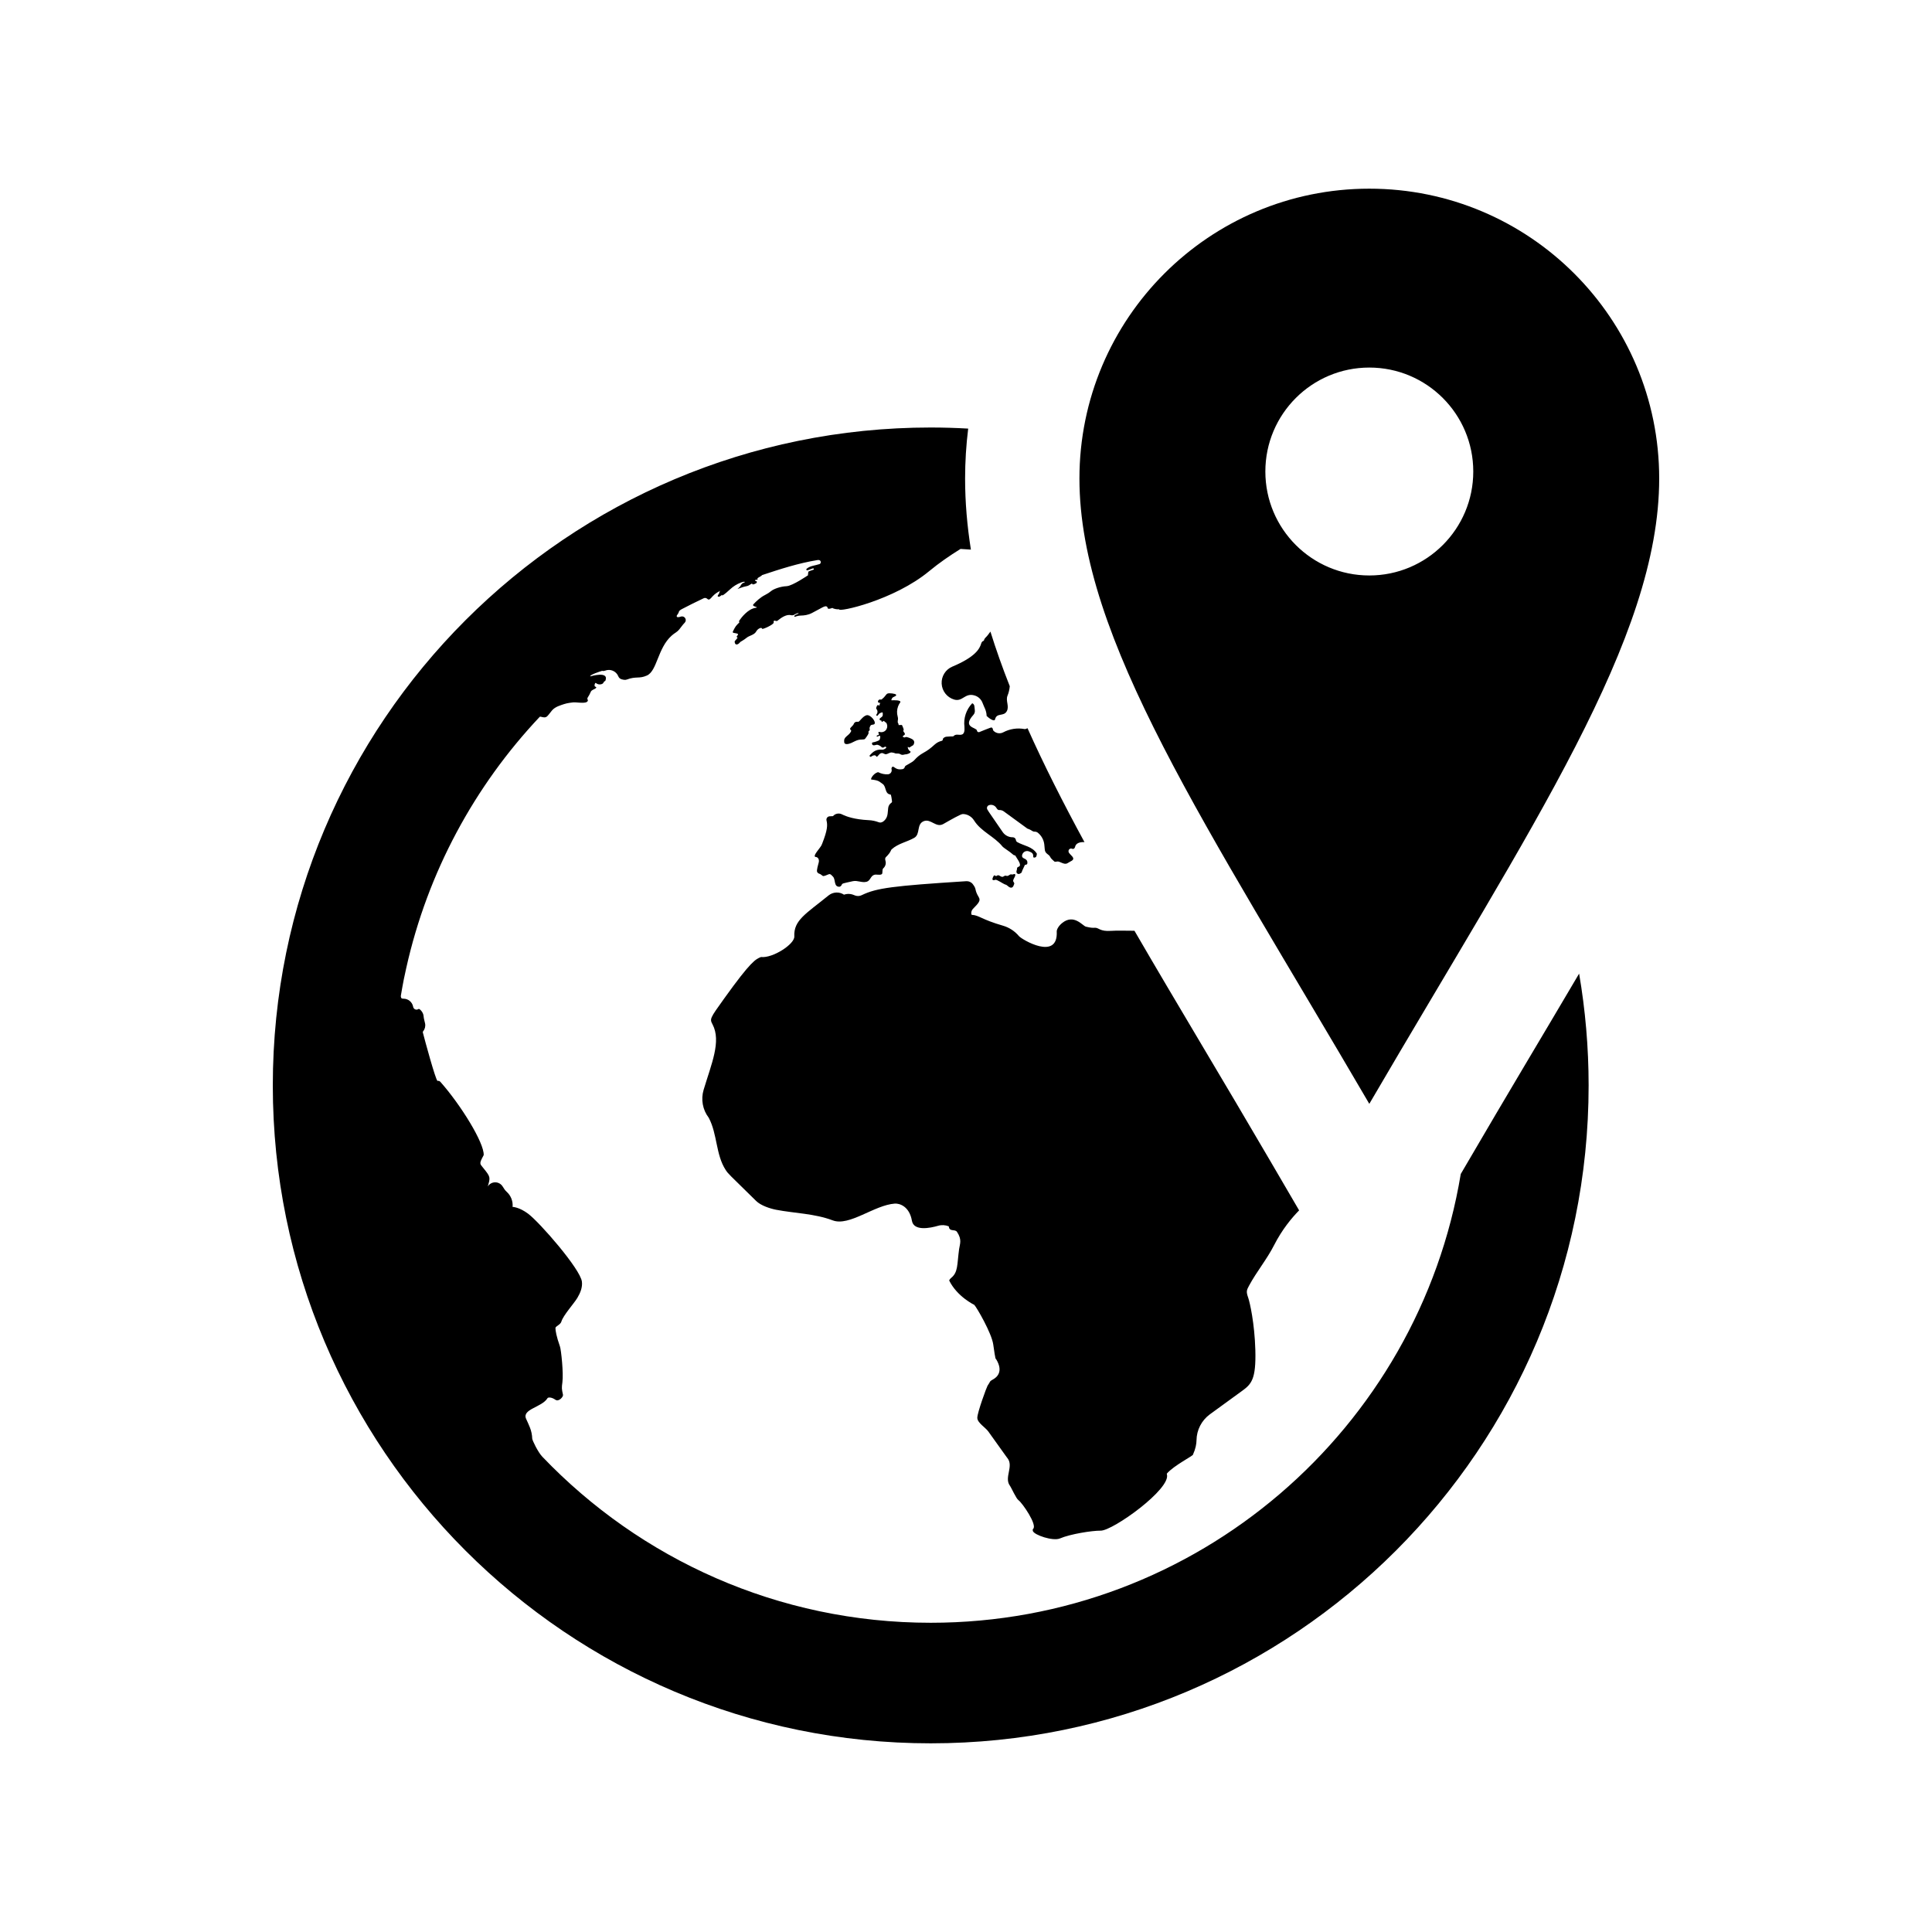
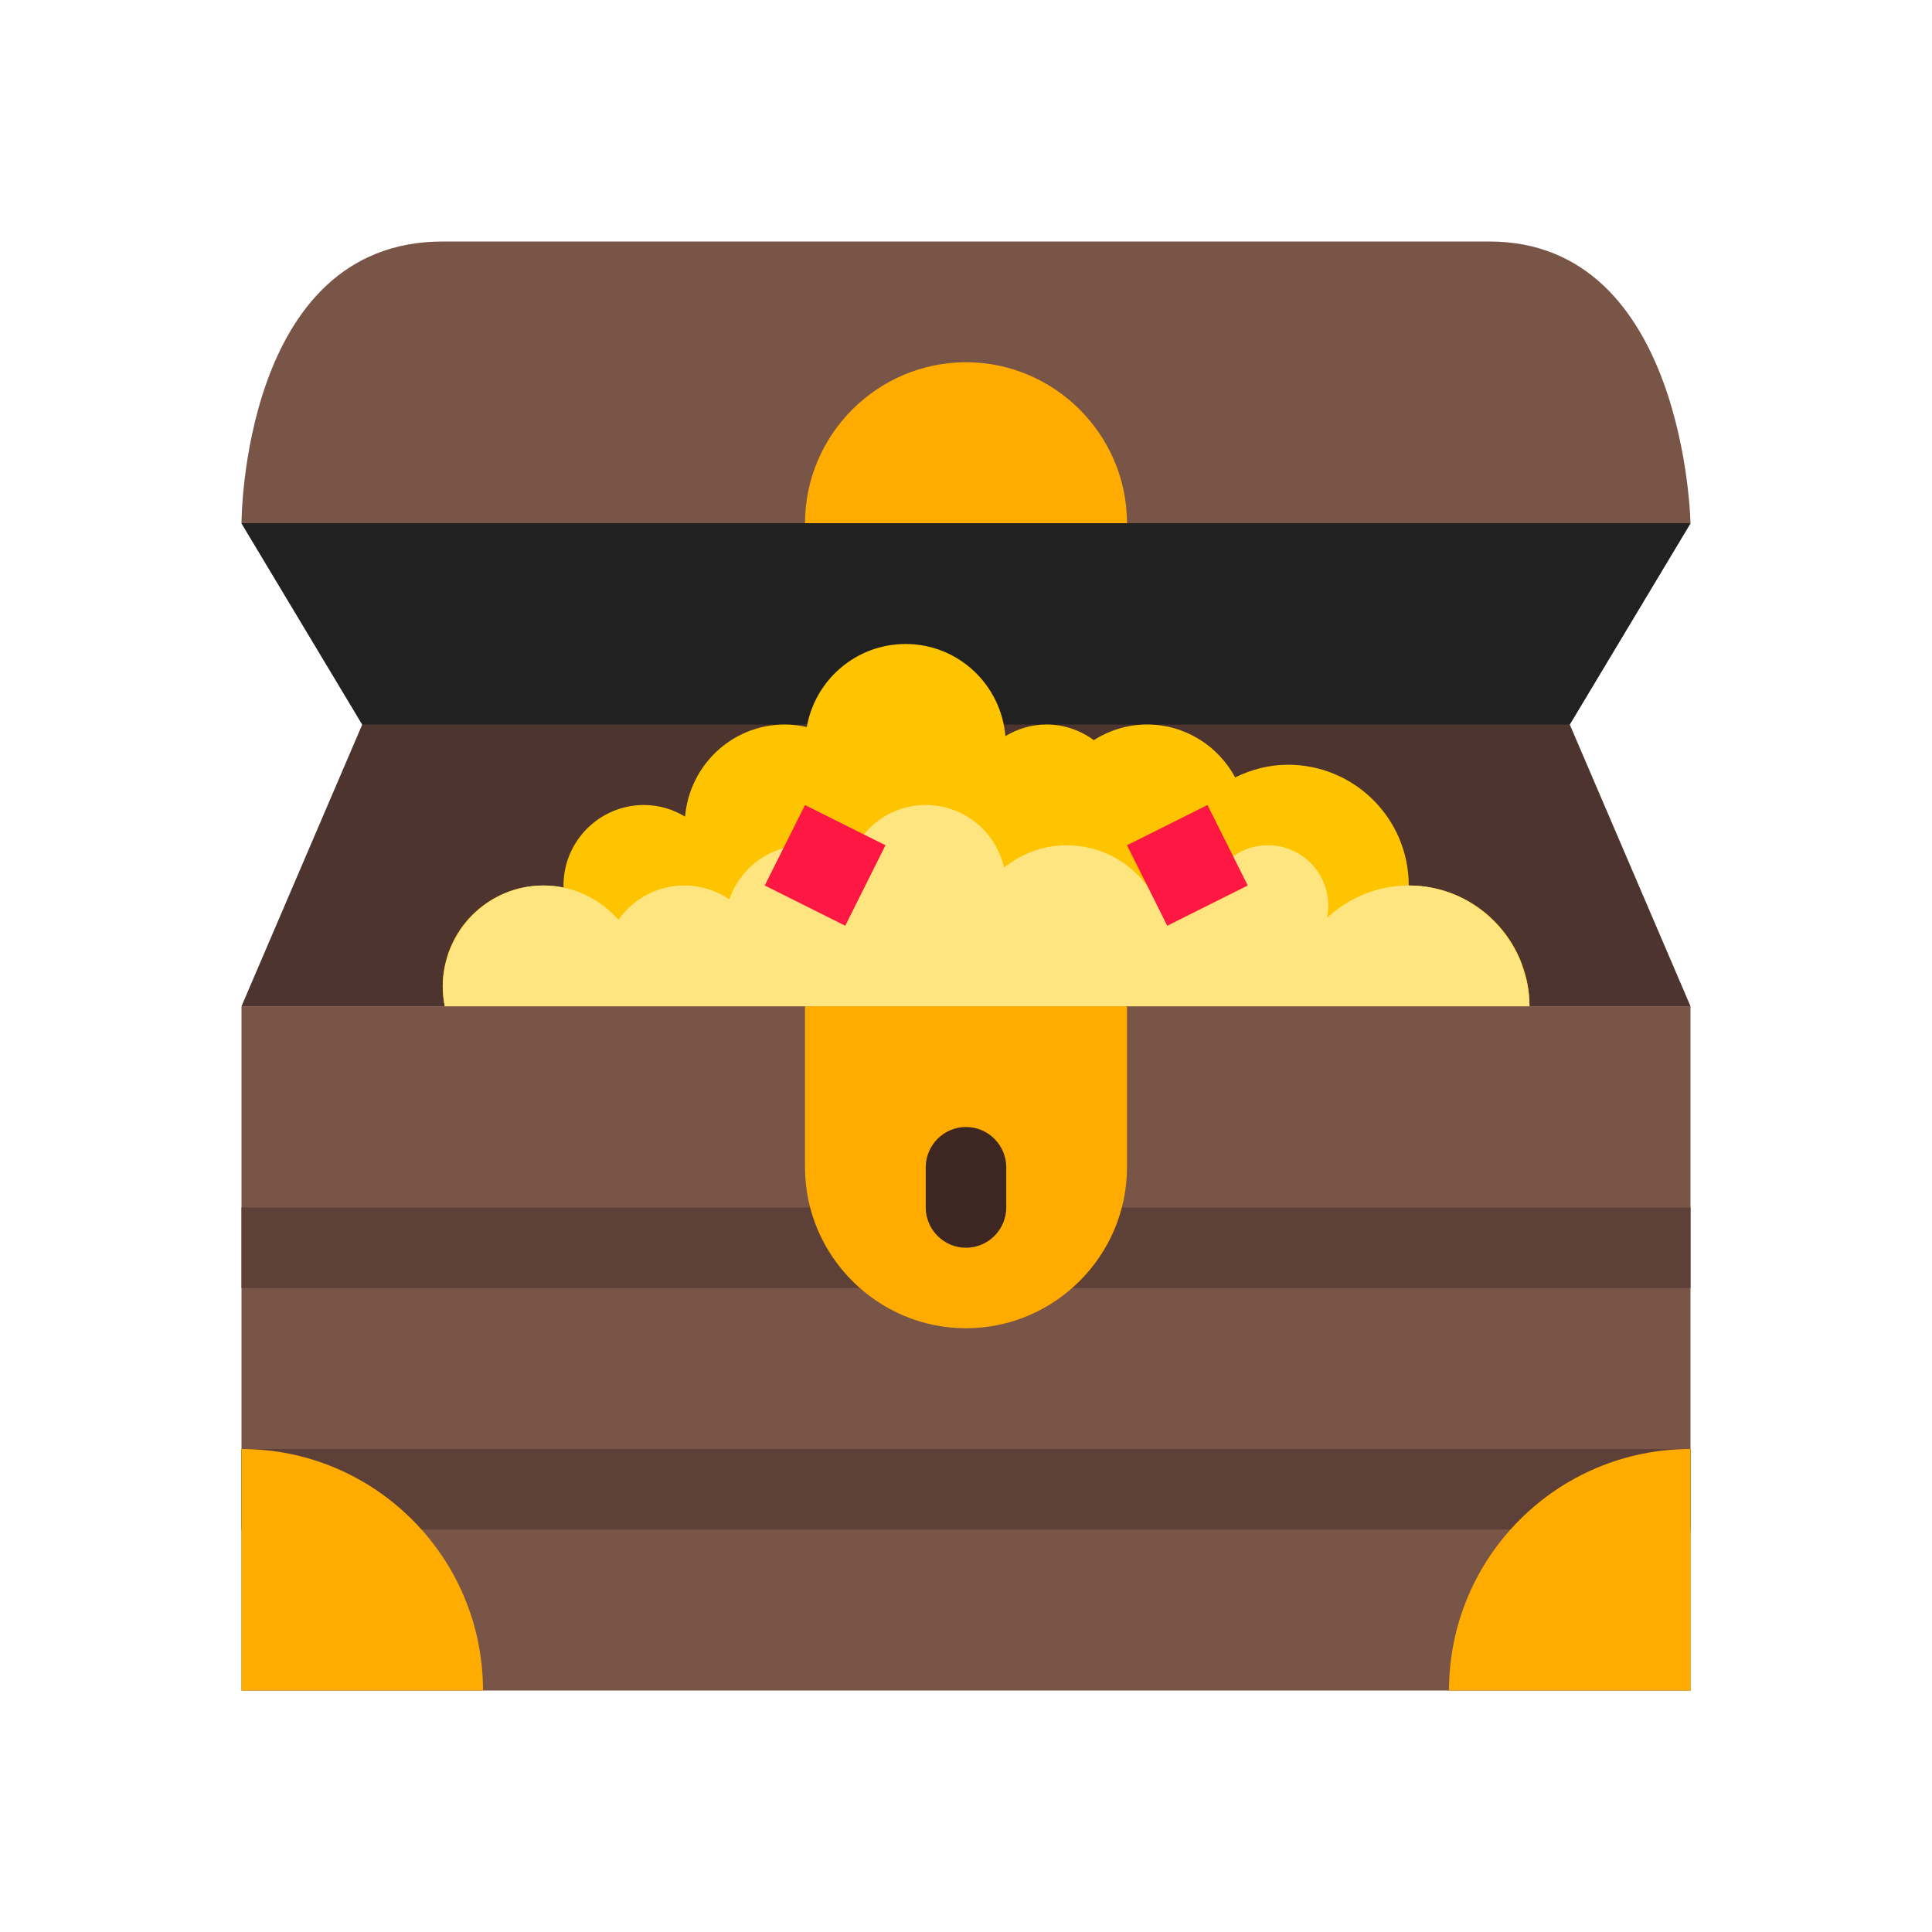
- <svg xmlns="http://www.w3.org/2000/svg" version="1.1" x="0px" y="0px" width="24px" height="24px" viewBox="0 0 512 512" enable-background="new 0 0 512 512" xml:space="preserve">
-   <path id="location-18-icon" d="M362.881,50c-42.426,0-76.82,34.395-76.82,76.821s33.621,91.733,76.82,165.709  c43.201-73.976,76.822-123.282,76.822-165.709S405.309,50,362.881,50z M362.881,152.505c-15.215,0-27.549-12.335-27.549-27.548  c0-15.216,12.334-27.55,27.549-27.55c15.217,0,27.551,12.334,27.551,27.55C390.432,140.17,378.098,152.505,362.881,152.505z   M233.043,196.118c0.135-0.148,0.438-1.161,0.035-1.134c-0.215,0.017-0.379,0.188-0.582,0.233c-0.045,0.009-0.092-0.005-0.127-0.033  c-0.033-0.031-0.051-0.077-0.045-0.121c0.002-0.021,0.008-0.041,0.016-0.056c0.002-0.003,0.004-0.004,0.006-0.008  c0.135-0.232,0.578-0.101,0.588-0.452c0.002-0.095-0.064-0.159-0.119-0.229c-0.062-0.077-0.068-0.186-0.012-0.271  c0.059-0.079,0.16-0.114,0.254-0.082c0.002,0,0.002,0,0.002,0c0.564,0.188,1.186,0.041,1.609-0.379  c0.42-0.419,0.57-1.039,0.385-1.604c-0.006-0.013-0.008-0.026-0.012-0.04c-0.004-0.015-0.008-0.027-0.01-0.042  c-0.047-0.227-0.199-0.414-0.402-0.512c-0.146-0.072-0.264-0.186-0.338-0.331c-0.004-0.008-0.014-0.014-0.021-0.018  c-0.02-0.004-0.041-0.001-0.057,0.009c-0.543,0.328-0.557,0.329-0.654-0.083c-0.004-0.017-0.014-0.031-0.025-0.04  c-0.018-0.012-0.018-0.012-0.018-0.012c-0.148,0.043-0.305-0.022-0.377-0.159c-0.072-0.133-0.039-0.303,0.078-0.401  c0.117-0.101,0.275-0.222,0.475-0.38c0.35-0.272,0.234-0.648,0.248-0.996c0-0.06-0.027-0.118-0.076-0.152  c-0.047-0.039-0.111-0.048-0.168-0.031c-0.15,0.053-0.301,0.109-0.447,0.172c-0.188,0.081-0.229,0.134-0.355,0.287  c-0.137,0.16-0.238,0.284-0.32,0.377c-0.064,0.08-0.18,0.097-0.266,0.04c-0.086-0.058-0.115-0.17-0.07-0.262  c0.023-0.046,0.053-0.092,0.086-0.135c0-0.003,0-0.003,0-0.003c0.314-0.424,0.283-1.01-0.072-1.398  c-0.031-0.033-0.049-0.077-0.055-0.141c-0.01-0.187,0.184-0.833,0.459-0.889c0.006-0.002,0.016-0.004,0.02-0.006  c0.07-0.014,0.117-0.014,0.213,0.139c0.021,0.029,0.057,0.046,0.092,0.04c0.023-0.004,0.041-0.019,0.051-0.04  c0.078-0.193,0.104-0.402,0.191-0.594c0.02-0.045,0.02-0.1,0-0.146c0-0.003-0.002-0.005-0.002-0.008  c-0.15,0.079-0.336,0.048-0.453-0.077c-0.113-0.125-0.131-0.312-0.043-0.455c0.07-0.116,0.17-0.222,0.305-0.291  c0.012-0.006,0.025-0.014,0.041-0.02c0.07-0.029,0.152-0.029,0.225,0.002c0.119,0.052,0.262,0.034,0.371-0.049  c0.021-0.016,0.041-0.032,0.062-0.048c0.391-0.311,0.732-0.669,1.021-1.074c0.145-0.199,0.285-0.35,0.406-0.395  c0.184-0.07,0.367-0.097,0.549-0.096c0.48,0,0.971,0.065,1.434,0.184c0.197,0.052,0.643,0.257,0.109,0.59  c-0.242,0.148-0.531,0.213-0.742,0.414c-0.158,0.148-0.174,0.369-0.285,0.538c-0.018,0.03-0.02,0.067-0.002,0.096  c0.016,0.029,0.051,0.046,0.084,0.044c0.438-0.027,2.752-0.12,2.238,0.597c-0.225,0.309-0.406,0.653-0.543,1.01  c-0.318,0.86-0.361,1.811-0.1,2.71c0.074,0.246,0.1,0.501,0.078,0.726c-0.025,0.249-0.096,0.497-0.07,0.75  c0.025,0.251,0.291,0.427,0.223,0.7c-0.008,0.022-0.002,0.048,0.008,0.069c0.004,0.004,0.008,0.008,0.014,0.007  c0.053-0.009,0.086-0.014,0.113-0.014c0.219,0.001,0.447-0.004,0.664-0.02c0.07-0.004,0.09,0.017,0.123,0.055  c0.006,0.007,0.525,1.118,0.426,1.253c-0.002,0.003-0.002,0.005-0.006,0.008c-0.109,0.158-0.098,0.371,0.033,0.515  c0.15,0.165,0.279,0.342,0.299,0.591c0.012,0.113,0.012,0.119-0.506,0.518c-0.055,0.042-0.078,0.112-0.062,0.181  c0.453,0.233,0.453,0.233,0.701,0.103c0.371-0.202,1.68,0.471,1.736,0.502c0.006,0.005,0.01,0.007,0.014,0.008  c0.707,0.396,0.604,0.948,0.576,1.056c-0.09,0.353-0.186,0.532-0.346,0.623c-0.299,0.164-0.596,0.353-0.875,0.553  c-0.047,0.033-0.123,0.021-0.25-0.062c-0.02-0.014-0.045-0.035-0.068-0.055c-0.033-0.023-0.074-0.031-0.111-0.02  c-0.037,0.009-0.059,0.043-0.053,0.081c0.055,0.468,0.326,0.89,0.732,1.132c0.008,0.002,0.012,0.006,0.016,0.01  c0.008,0.005,0.014,0.014,0.014,0.022c0.021,0.48-1.141,0.701-1.15,0.701c0,0,0,0-0.002,0s-0.004,0-0.004,0  c-0.389-0.032-0.748,0.2-1.143,0.141c-0.324-0.053-0.572-0.33-0.914-0.335c-0.812-0.014-0.812-0.014-0.963-0.106  c-0.053-0.032-0.605-0.18-0.805-0.189c-0.543-0.029-0.957,0.354-1.457,0.458c-0.445,0.094-0.77-0.331-1.203-0.298  c-0.615,0.053-0.826,0.639-1.242,0.952c-0.039,0.028-0.09,0.037-0.135,0.023c-0.006-0.002-0.01-0.002-0.014-0.003  c-0.311-0.597-0.877-0.365-1.188-0.175c-0.092,0.058-0.178,0.107-0.254,0.155c-0.109,0.067-0.252,0.041-0.33-0.06  c-0.082-0.101-0.074-0.245,0.016-0.338c0.168-0.172,0.352-0.359,0.527-0.533c0.523-0.526,1.207-0.846,1.932-0.924  c0.234-0.024,0.473-0.022,0.709,0.004c0.439,0.051,0.756-0.181,1.074-0.405c0.076-0.055,0.107-0.153,0.076-0.242  c-0.029-0.09-0.115-0.148-0.207-0.146c-0.125,0.005-0.244,0.039-0.359,0.14c-0.029,0.025-0.061,0.045-0.094,0.059  c-0.141,0.061-0.299,0.062-0.439,0.007c-0.029-0.013-0.061-0.028-0.086-0.056c-0.289-0.307-0.662-0.529-1.072-0.636  c-0.436-0.111-0.842,0.271-1.277,0.062c-0.287-0.139-0.246-0.562-0.18-0.638c0.07-0.072,0.207-0.094,0.414-0.125  C231.871,196.648,232.895,196.284,233.043,196.118z M225.201,194.34c0.51-0.659,0.416-0.744,0.24-0.896  c-0.234-0.212-0.172-0.395-0.006-0.6c0.201-0.25,0.463-0.447,0.656-0.7c0.168-0.208,0.197-0.494,0.422-0.67  c0.291-0.228,0.49-0.215,0.926-0.19c0.344,0.021,1.17-1.476,2.197-1.74c0.988-0.256,2.568,1.645,2.121,2.305  c-0.094,0.146-0.348,0.18-0.623,0.221c-0.283,0.041-0.443,0.059-0.682,0.771c-0.092,0.268,0.213,0.635-0.133,0.823  c-0.312,0.168-0.064,0.499-0.16,0.732c-0.205,0.472-0.641,1.06-0.895,1.384c-0.26,0.327-1.014,0.092-1.877,0.331  c-0.006,0-0.014,0.002-0.02,0.004c-0.627,0.169-1.18,0.524-1.77,0.779c-0.652,0.282-1.732,0.562-1.865-0.135  c-0.035-0.191-0.049-0.673,0.055-0.915C224.082,195.174,224.779,194.885,225.201,194.34z M217.9,223.544  c1.432-3.659,1.43-4.897,1.137-6.119c-0.131-0.539,0.262-1.064,0.814-1.096c0.307-0.016,0.625-0.029,0.891-0.041  c0.592-0.693,1.582-0.886,2.393-0.476c1.104,0.561,3.307,1.359,7.068,1.538c0.91,0.041,1.822,0.234,2.676,0.558  c0.795,0.303,1.473-0.393,1.77-0.771c0.703-0.896,0.594-2.01,0.736-3.055c0.072-0.554,0.385-1.047,0.848-1.355  c0.125-0.083,0.188-0.232,0.16-0.379c-0.033-0.198-0.195-1.773-0.389-1.79c-0.008,0-0.018-0.002-0.025-0.002  c-1.557-0.169-1.061-2.169-2.084-2.815c-0.863-0.551-0.826-0.925-2.98-1.157c-0.309-0.032,0.424-1.528,1.674-1.927  c0.07-0.026,0.148-0.02,0.217,0.016c0.77,0.388,1.627,0.57,2.486,0.527c0.324-0.016,0.627-0.179,0.816-0.441  c0.191-0.264,0.254-0.601,0.166-0.915c-0.002-0.005-0.004-0.01-0.006-0.016c-0.092-0.327,0.193-0.827,0.561-0.588  c0.715,0.472,1.072,0.773,2.32,0.594c0.307-0.043,0.557-0.272,0.629-0.576c0.033-0.145,0.123-0.267,0.254-0.34  c1.398-0.792,1.992-1.146,2.271-1.467c0.664-0.769,1.441-1.404,2.33-1.897c1.268-0.706,1.883-1.165,3.092-2.262  c0.521-0.469,1.143-0.798,1.826-0.957c0.209-0.05,0.344-0.249,0.312-0.462c-0.006-0.04,0.004-0.081,0.029-0.113  c0.229-0.301,0.574-0.492,0.953-0.529c0.881-0.081,1.406-0.081,1.777-0.081c0-0.005,0.004-0.01,0.01-0.013  c0.254-0.294,0.625-0.457,1.014-0.446c0.926,0.026,2.139,0.452,1.943-2.08c-0.291-2.278,0.469-4.574,2.055-6.233  c0.004-0.001,0.006-0.006,0.01-0.008c0.717,0.304,0.557,1.034,0.68,1.808c0.072,0.462-0.068,0.936-0.381,1.279  c-0.008,0.006-0.01,0.011-0.016,0.018c-3.035,3.366,0.854,3.256,0.959,4.119c0,0.004,0,0.011,0.002,0.016  c0.014,0.144,0.096,0.274,0.219,0.354c0.125,0.076,0.275,0.094,0.414,0.044c0.131-0.048,3.131-1.298,3.246-1.224  c0.568,0.356,0.139,0.54,0.592,0.956c0.002,0.002,0.006,0.006,0.012,0.011c0.68,0.623,1.678,0.753,2.492,0.32  c1.723-0.917,3.703-1.219,5.623-0.866c0.213,0.039,0.5-0.051,0.807-0.22c4.332,9.693,9.404,19.71,15.098,30.193  c-0.092-0.005-0.182-0.018-0.271-0.018c-1.002,0-2.021,0.29-2.227,1.282c-0.037,0.186-0.143,0.348-0.297,0.457  c-0.129,0.091-0.297,0.109-0.441,0.044c-0.254-0.118-0.504-0.087-0.699,0.046c-0.209,0.142-0.322,0.369-0.295,0.683  c0.076,0.862,2.41,1.749,0.52,2.62l-0.014,0.01c0,0-0.812,0.475-0.883,0.509c-0.779,0.386-1.793-0.47-2.467-0.511  c-0.221-0.011-0.434,0.081-0.658,0.075c-0.006,0-0.014,0-0.018,0c-0.133-0.001-0.215-0.053-0.246-0.079  c-0.002-0.004-0.004-0.007-0.008-0.007c-0.066-0.058-0.797-0.709-0.914-0.909c-0.285-0.485-0.312-0.533-0.465-0.696  c-0.123-0.124-0.334-0.286-0.504-0.406c-0.369-0.261-0.604-0.675-0.635-1.124c0-0.002,0-0.002,0-0.002  c-0.025-0.353-0.068-0.845-0.133-1.386c-0.145-1.212-0.754-2.314-1.703-3.08c-0.244-0.197-0.551-0.299-0.863-0.285  c-0.199,0.008-0.398-0.047-0.572-0.161c-0.799-0.531-1.332-0.646-1.332-0.646c-0.002-0.002-0.004-0.006-0.006-0.006l-6.254-4.56  c-0.357-0.262-0.795-0.389-1.234-0.361c-0.369,0.022-0.566-0.322-0.768-0.627c-0.402-0.614-1.158-0.892-1.863-0.68  c-0.029,0.01-0.057,0.019-0.086,0.03c-0.443,0.167-0.648,0.699-0.41,1.131c0.131,0.236,0.275,0.468,0.428,0.688l3.637,5.292  c0.604,0.875,1.605,1.396,2.666,1.385c0.436-0.003,0.803,0.324,0.85,0.756c0.021,0.209,0.141,0.403,0.336,0.516  c1.732,0.997,3.977,1.144,5.182,3.03c0.01,0.019,0.021,0.037,0.023,0.062c0.002,0.006,0.002,0.011,0.002,0.017  c0,0.005,0,0.005,0,0.008c0.006,0.141-0.086,0.594-0.16,0.729c-0.127,0.237-0.59,0.34-0.727,0.217  c-0.096-0.087-0.088-0.296-0.078-0.518c0.004-0.069-0.016-0.154-0.051-0.247c-0.178-0.504-0.555-0.604-1.045-0.814  c-0.668-0.282-1.439,0.014-1.746,0.673c-0.004,0.007-0.006,0.014-0.008,0.019c-0.01,0.02-0.018,0.039-0.023,0.058  c-0.291,0.75,0.193,0.978,0.449,1.104c0.406,0.19,1.023,0.485,0.855,1.363c-0.068,0.368-0.473,0.24-0.688,0.396  c0.018-0.002,0.033,0.075-0.592,1.329c-0.254,0.493-0.02,0.612-0.658,0.939c-0.539,0.263-0.795-0.085-0.859-0.196  c-0.234-0.398,0.088-0.754,0.078-1.139c-0.006-0.172-0.012-0.325,0.492-0.532c0.713-0.302-0.043-1.476-0.471-2.139  c-0.006-0.009-0.008-0.015-0.014-0.021c-0.877-1.518-0.297-0.288-1.311-1.231c-0.623-0.586-2.258-1.561-2.58-1.961  c-2.146-2.659-5.666-3.921-7.512-6.888c-0.373-0.602-0.918-1.079-1.561-1.375c-0.42-0.191-0.922-0.331-1.475-0.305  c-0.533,0.025-3.07,1.473-5.105,2.633c-1.92,1.098-3.303-1.493-5.172-0.752c-2.02,0.804-0.826,3.442-2.537,4.42  c-1.945,1.114-4.271,1.481-5.988,3.053c-0.068,0.063-0.121,0.158-0.166,0.262c-0.525,1.209-1.443,1.733-1.506,2.035  c-0.053,0.25-0.076,0.356,0.029,0.705c0.23,0.729,0,1.524-0.576,2.021c-0.002,0.001-0.004,0.003-0.004,0.005  c-0.377,0.329-0.061,1.375-0.404,1.56c-0.637,0.33-1.324-0.03-1.971,0.155c-0.973,0.275-1.021,1.535-1.977,1.828  c-1.246,0.375-2.451-0.411-3.695-0.138c-2.805,0.612-2.805,0.612-2.91,0.867c-0.1,0.23-0.324,0.615-0.719,0.61  c-1.457-0.029-0.92-1.854-1.607-2.641c-0.744-0.855-0.951-0.763-1.289-0.621c-0.453,0.197-1.215,0.528-1.447,0.393  c-0.314-0.193-0.561-0.481-0.924-0.587c-0.248-0.072-0.457-0.242-0.574-0.475c-0.209-0.41,0.312-2.072,0.428-2.549  c0.072-0.288,0.055-0.591-0.053-0.867c-0.127-0.325-0.434-0.543-0.781-0.552c-0.068-0.001-0.133-0.03-0.176-0.082  c-0.408-0.447,1.264-2.14,1.727-3.002C217.768,223.881,217.846,223.686,217.9,223.544z M331.033,340.674  c-0.67,1.251-0.838,1.563-0.244,3.246c0.424,1.198,1.693,6.747,1.889,13.86c0.211,7.753-1.037,9.027-3.521,10.826  c-3.977,2.88-6.689,4.843-8.551,6.222c-2.182,1.61-3.486,4.15-3.518,6.864c-0.012,0.998-0.248,2.255-0.93,3.771  c0.002,0.003,0.004,0.008,0.006,0.012c0.143,0.271-5.127,2.909-6.941,5.053c-0.002,0.002-0.004,0.002-0.004,0.003  c-0.008,0.053-0.004,0.106,0.014,0.156c1.225,3.839-14.311,14.978-17.537,14.952c-2.336-0.018-8.062,0.896-10.795,2.062  c-1.84,0.787-6.814-0.901-7.182-1.963c-0.057-0.159-0.072-0.448,0.055-0.556c1.221-1.008-2.889-6.944-3.869-7.619  c-0.627-0.437-1.822-3.209-2.311-3.9c-1.498-2.119,1.078-5.105-0.594-7.219c-0.09-0.11-0.18-0.228-0.262-0.345l-4.84-6.759  c-0.752-1.051-2.893-2.296-2.9-3.587c0-0.002,0-0.005,0-0.007c-0.014-1.41,2.504-8.211,2.705-8.498  c0.738-1.062,0.535-1.202,1.297-1.595c1.229-0.627,2.986-2.178,0.977-5.468c-0.117-0.197-0.117,0.669-0.758-3.888  c-0.418-2.997-4.355-9.782-5.023-10.493c0,0-4.564-2.179-6.658-6.474c0.107-0.245,0.27-0.457,0.477-0.625  c1.932-1.545,1.586-3.484,2.154-7.652c0.195-1.42,0.838-2.482-0.551-4.588c-0.545-0.821-2.02,0.062-2.172-1.433  c-0.002-0.008-0.002-0.017-0.004-0.021c0-0.01-0.004-0.015-0.012-0.02c-0.904-0.367-1.902-0.418-2.838-0.144  c-2.061,0.602-6.434,1.498-6.924-1.334c-0.658-3.806-3.258-4.636-4.537-4.547c-5.453,0.384-12.053,6.102-16.447,4.448  c-4.844-1.829-10.072-1.864-14.996-2.812c-1.672-0.322-4.08-1.135-5.293-2.326c-7.516-7.391-7.387-7.156-8.094-8.242  c-2.625-4.034-2.178-9.479-4.463-13.791c-0.006-0.014-0.016-0.024-0.023-0.037c-1.609-2.102-2.111-4.86-1.348-7.395  c2.084-6.923,4.711-12.84,2.377-17.312c-0.785-1.505-0.785-1.505,3.107-6.932c7.09-9.887,8.309-10.381,9.723-10.951c0,0,0,0,0,0.004  c0.006,0,0.01,0.001,0.014,0.001c3.084,0.351,8.922-3.41,8.812-5.452c-0.205-4.312,3.059-5.979,9.072-10.865  c1.178-0.954,2.834-1.037,4.102-0.204c0.859-0.301,1.807-0.264,2.639,0.104c1.092,0.481,1.789,0.147,2.131-0.013  c3.859-1.853,8.07-2.418,27.639-3.666c0.664-0.042,1.303,0.246,1.709,0.77c0.004,0.005,0.008,0.012,0.012,0.016  c1.152,1.489,0.291,1.299,1.6,3.497c0.496,0.838,0.008,1.473-1.557,3.051c-0.594,0.6-0.496,1.555-0.303,1.585  c1.949,0.099,2.445,1.193,8.258,2.874c1.656,0.478,3.129,1.444,4.232,2.765c0.719,0.864,10.402,6.649,10.012-1.218  c-0.027-0.549,0.51-1.503,1.414-2.239c3.145-2.562,5.457,0.754,6.318,0.951c1.391,0.316,1.568,0.315,2.5,0.295  c0.008,0,0.018,0,0.023,0c0.004,0,0.008,0,0.014,0c0.863,0.016,1.262,1.006,4.025,0.819c1.48-0.101,3.836-0.05,6.303-0.029  c5.604,9.663,11.586,19.736,17.875,30.327c5.861,9.865,11.922,20.066,18.199,30.818l7.562,12.95  c-1.998,2.055-4.488,5.03-6.637,9.236C335.732,333.738,333.029,336.988,331.033,340.674z M418.482,258.017  c1.648,9.632,2.52,19.528,2.52,29.63C421.002,383.94,342.943,462,246.648,462c-96.291,0-174.352-78.06-174.352-174.354  c0-96.292,78.061-174.352,174.352-174.352c3.334,0,6.645,0.103,9.932,0.288c-0.537,4.339-0.818,8.756-0.818,13.238  c0,6.266,0.539,12.527,1.535,18.833c-0.912-0.068-1.828-0.128-2.748-0.179c-2.854,1.766-5.711,3.737-8.281,5.866  c-9.387,7.778-24.213,10.996-23.877,10.134c-1.414,0.018-1.789-0.367-1.789-0.367c-0.463,0.118-0.873,0.381-1.26,0.109  c-0.002-0.002-0.006-0.003-0.008-0.006c0.016-0.184-0.07-0.363-0.221-0.467c-0.496-0.333-1.467,0.451-3.816,1.646  c-0.008,0.003-0.018,0.008-0.025,0.013c-0.045,0.022-0.088,0.044-0.131,0.066c-0.992,0.525-2.104,0.65-2.852,0.661  c-0.543,0.009-1.07,0.113-1.574,0.314c-0.076,0.028-0.164,0-0.205-0.069c-0.174-0.277,0.684-0.589,0.992-0.708  c0.281-0.109,0.146-0.426-1.029,0.247c-0.252,0.145-0.553,0.185-0.838,0.113c-1.178-0.302-2.59,0.642-3.521,1.42  c-0.146,0.121-0.332,0.19-0.559,0.095c-0.326-0.138-0.613-0.088-0.516,0.416c0.111,0.541-2.994,1.915-3.049,1.681  c-0.061-0.17-0.238-0.268-0.412-0.23c-0.406,0.086-0.898,0.417-1.17,0.928c-0.496,0.938-1.844,1.097-2.504,1.646  c-0.68,0.564-1.691,1.127-1.691,1.127c-0.371,0.43-0.623,0.671-1.018,0.688c-0.387,0.017-0.613-0.662-0.441-0.924  c0.104-0.156,0.848-0.888,0.668-0.926c-0.072-0.014-0.137-0.062-0.172-0.129c-0.127-0.243,0.457-0.498,0.307-0.796  c-0.102-0.199-1.225-0.264-1.311-0.367c-0.066-0.073-0.082-0.18-0.037-0.269c0.695-1.418,0.789-1.509,1.736-2.445  c-0.002-0.006-0.008-0.011-0.008-0.016c-0.1-0.148-0.1-0.342,0-0.486c0.531-0.774,2.287-3.085,4.334-3.364  c0.545-0.076,0.193-0.189,0.193-0.189c-0.512-0.201-1.166-0.347-0.791-0.751c0.727-0.792,1.84-1.845,3.086-2.465  c0.598-0.298,1.156-0.658,1.67-1.085c0.508-0.42,2.221-1.164,4.07-1.245c0.004,0,0.006-0.003,0.01-0.003  c1.543-0.099,5.627-2.88,5.662-2.92c-0.002,0-0.002,0-0.006-0.003c-0.127-0.119,0.066-0.533,0.027-0.746  c-0.016-0.089,0.027-0.178,0.105-0.22c0.402-0.213,0.867-0.291,1.281-0.473c0.057-0.024,0.096-0.073,0.105-0.135  c0.021-0.156-0.156-0.258-0.303-0.202c-0.848,0.314-1.199,0.444-1.398,0.503c-0.109,0.032-0.223-0.016-0.277-0.114  c-0.053-0.097-0.031-0.219,0.055-0.293c0.969-0.836,2.275-0.848,3.428-1.246c0.502-0.174,0.504-1.24-0.543-1.067  c-5.156,0.847-9.842,2.383-14.732,4c0.002,0.004,0.002,0.007,0.002,0.011c0.035,0.146-0.984,0.633-1.111,0.759  c-0.064,0.062-0.088,0.156-0.064,0.242c0.002,0.005,0.002,0.013,0.006,0.018c0.062,0.005,0.08,0.082,0.033,0.119  c-0.193,0.145-0.562-0.003-0.672,0.205c-0.133,0.249,0.334,0.15,0.422,0.325c0.068,0.131,0.045,0.288-0.059,0.394  c0,0.001,0,0.001,0,0.003c-0.152,0.155-0.916,0.491-1.033,0.351c-0.107-0.133-0.127-0.246-0.277-0.15  c-0.547,0.354-0.891,0.565-1.207,0.618c-1.102,0.192-2.504,0.781-2.504,0.781c0.166-0.14,0.689-0.634,0.777-0.82  c0.299-0.609,0.627-0.8,0.996-0.897c0.262-0.069,0.303-0.439-0.879,0.009c-1.066,0.402-2.051,1.019-2.877,1.802  c-0.697,0.655-1.518,1.366-2.109,1.675c0.111-0.191,0.031-0.24-0.051-0.199c-0.068,0.034-0.631,0.544-0.854,0.481  c-0.707-0.189,0.215-0.591,0.215-1.292c0.074-0.116,0.168-0.211,0.27-0.298c0,0.002-0.002,0.002-0.004,0.002  c-0.803,0.344-1.527,0.861-2.119,1.503c-0.477,0.521-0.867,1.14-1.379,0.635c-0.246-0.24-0.615-0.309-0.93-0.161  c-1.965,0.918-3.904,1.882-5.816,2.887c-0.203,0.105-0.395,0.232-0.57,0.381c-0.131,0.111-0.219,0.268-0.244,0.439  c-0.029,0.205-0.377,0.653-0.508,0.869c-0.057,0.098-0.053,0.218,0.006,0.315c0.176,0.27,0.76,0.072,1.068-0.028  c0.438-0.143,0.918,0.035,1.156,0.431c0.23,0.385,0.17,0.877-0.145,1.199c-0.258,0.266-0.512,0.562-0.736,0.858  c-0.471,0.627-0.91,1.285-1.586,1.709c-0.41,0.26-0.805,0.558-1.166,0.881c-3.689,3.31-3.809,9.327-6.525,10.54  c-0.004,0.004-0.01,0.008-0.018,0.009c-2.082,0.924-2.807,0.126-5.301,1.056c-0.486,0.181-0.941,0.051-1.398-0.071  c-0.387-0.104-0.703-0.385-0.852-0.759c-0.547-1.389-2.115-2.073-3.506-1.527c-0.232,0.092-0.479,0.131-0.75,0.061  c-0.006-0.003-0.01-0.007-0.012-0.01c-0.002-0.001-0.006-0.002-0.008-0.005c-0.457,0.131-3.379,1.062-3.17,1.475  c0.002,0.003,5.145-1.569,3.988,1.209c-0.002,0.002-0.006,0.002-0.006,0.003c-0.195,0.056-0.352,0.19-0.438,0.371  c-0.123,0.264-0.275,0.414-0.703,0.512c-0.49,0.113-1.01-0.025-1.381-0.367c-0.002-0.003-0.008-0.005-0.01-0.005  c-0.26,0.046-0.377,0.692-0.271,0.871c0.135,0.23,0.816,0.229,0.111,0.662c-0.414,0.252-0.973,0.388-1.156,0.84  c-0.221,0.532-0.492,1.042-0.812,1.521c-0.336,0.501,0.395,0.66-0.176,1.121c-0.678,0.549-3.012,0.02-3.828,0.172  c-0.002,0-1.406,0.137-2.252,0.433c-0.846,0.297-2.369,0.677-3.209,1.691c-1.445,1.749-1.32,2.116-3.012,1.646  c-0.094-0.027-0.199,0.001-0.268,0.074c-17.227,18.279-29.668,41.115-35.334,66.506c-0.004,0.021-0.01,0.045-0.014,0.065  c-0.375,1.617-0.801,3.597-1.424,7.309c-0.014,0.086-0.014,0.172,0.004,0.261c0.086,0.414,0.168,0.521,0.695,0.521  c1.252,0,2.324,0.888,2.555,2.119c0.057,0.354,0.271,0.602,0.555,0.718c0.281,0.112,0.596,0.091,0.893-0.117  c0.191-0.135,1.26,0.796,1.33,1.932c0.035,0.615,0.271,1.318,0.393,1.923c0.145,0.731-0.047,1.49-0.525,2.064  c-0.074,0.09-0.1,0.209-0.07,0.32c0.6,2.343,3.311,12.309,3.871,12.824c0.324-0.06,0.59,0.047,0.768,0.249  c5.48,6.176,11.664,16.259,11.486,19.42c-1.234,2.314-1.102,2.194-0.078,3.45c1.908,2.345,1.875,2.456,1.15,4.866  c0.424-0.685,1.174-1.102,1.979-1.102c0.805,0.002,1.551,0.419,1.973,1.104c0.314,0.509,0.631,1.016,1.059,1.397  c1.129,1.013,1.711,2.5,1.572,4.011c0,0.004,1.736,0.017,4.145,1.826c3.045,2.292,13.807,14.613,14.229,17.989  c0.186,1.504-0.428,2.979-1.199,4.283c-0.889,1.501-3.758,4.623-4.248,6.307c-0.24,0.833-1.578,1.213-1.568,1.712  c0.014,0.681,0.223,2.104,1.207,4.912c0.291,0.831,0.967,6.983,0.633,9.467c-0.199,1.451-0.193,1.714,0.164,3.312  c0.115,0.498-1.137,1.924-2.002,1.308c-1.08-0.773-1.982-0.659-2.096-0.433c-0.002,0.002-0.002,0.003-0.002,0.004  c-1.492,2.449-6.867,2.887-5.67,5.493c0.354,0.769,0.711,1.54,1.018,2.322c0.363,0.923,0.562,1.912,0.594,2.901  c0.01,0.427,1.496,3.563,2.678,4.801c25.928,27.112,62.451,44.005,102.928,44.005c70.652,0,129.275-51.455,140.467-118.933  C401.27,286.879,407.5,276.668,418.482,258.017z M252.379,176.662c6.119-2.573,7.26-4.733,7.668-6.184  c0.092-0.329,0.346-0.585,0.674-0.679c0.004,0,0.006-0.001,0.012-0.003c0,0,0,0,0-0.002c0.066-0.331,0.234-0.632,0.482-0.858  c0.486-0.454,0.854-1.021,1.256-1.555c1.488,4.764,3.195,9.579,5.127,14.469c-0.074,0.864-0.27,1.718-0.604,2.533  c-0.006,0.01-0.008,0.021-0.012,0.03c-0.506,1.33,0.531,2.722-0.16,4.041c-0.809,1.538-2.686,0.32-3.119,2.175  c-0.18,0.782-1.711-0.369-2.234-0.892c-0.055-1.526-0.641-2.229-1.07-3.423c-0.348-0.968-1.135-1.713-2.119-2.007  c-2.617-0.78-3.15,1.779-5.463,1.067c-1.863-0.574-3.17-2.253-3.268-4.202c-0.1-1.948,1.031-3.751,2.828-4.511  C252.377,176.663,252.377,176.663,252.379,176.662z M269.059,231.989c-0.094,0.501-0.498,0.873-0.562,1.386  c-0.043,0.333,0.387,0.519,0.277,0.875c-0.275,0.899-0.531,0.947-0.705,0.976c-0.246,0.043-0.418-0.037-0.521-0.088  c-0.307-0.146-0.52-0.428-0.812-0.604c-0.154-0.094-0.336-0.12-0.5-0.19c-0.506-0.216-1.977-1.231-2.434-1.201  c-0.162,0.008-0.297,0.132-0.457,0.117c-0.008-0.001-0.016-0.002-0.021-0.002c-0.084-0.006-0.227-0.029-0.32-0.193  c-0.062-0.106,0.283-1.187,0.584-1.086c0.191,0.062,0.123,0.158,0.361,0.177c0.234,0.021,0.373-0.256,0.617-0.212  c0.385,0.066,0.648,0.423,1.055,0.434c0.305,0.009,0.488-0.295,0.779-0.319c0.213-0.021,0.406,0.118,0.619,0.07  c0.225-0.054,0.396-0.201,0.588-0.313c0.375-0.221,0.326-0.025,0.758-0.07c0.137-0.019,0.25-0.093,0.383-0.117  c0.027-0.006,0.057-0.006,0.086-0.003C269.025,231.644,269.102,231.761,269.059,231.989z" />
+ <svg xmlns="http://www.w3.org/2000/svg" version="1.1" id="Layer_1" x="0px" y="0px" viewBox="0 0 48 48" enable-background="new 0 0 48 48" xml:space="preserve">
+   <polygon fill="#4E342E" points="6,25 9,18 6,13 42,13 39,18 42,25 " />
+   <path fill="#795548" d="M42,42H6V25h36V42z M42,13c0,0-0.125-7-5-7S15.813,6,11,6c-5,0-5,7-5,7H42z" />
+   <path fill="#5D4037" d="M42,32H6v-2h36V32z M42,36H6v2h36V36z" />
+   <path fill="#FFAB00" d="M28,25v4c0,2.2-1.8,4-4,4s-4-1.8-4-4v-4H28z M6,42h6c0-3.313-2.686-6-6-6V42z M42,36c-3.314,0-6,2.687-6,6h6  V36z M24,9c-2.2,0-4,1.8-4,4h8C28,10.8,26.2,9,24,9z" />
+   <polygon fill="#212121" points="9,18 6,13 42,13 39,18 " />
+   <path fill="#FFC400" d="M38,25c0-1.657-1.343-3-3-3c0-1.657-1.343-3-3-3c-0.473,0-0.914,0.119-1.312,0.314  C30.265,18.535,29.449,18,28.5,18c-0.488,0-0.941,0.146-1.326,0.388C26.844,18.146,26.44,18,26,18c-0.375,0-0.721,0.109-1.021,0.289  C24.87,17.009,23.808,16,22.5,16c-1.231,0-2.249,0.892-2.456,2.063C19.868,18.024,19.687,18,19.5,18  c-1.308,0-2.37,1.009-2.479,2.289C16.721,20.109,16.375,20,16,20c-1.105,0-2,0.896-2,2c0,0.018,0.005,0.034,0.005,0.051  C13.842,22.018,13.673,22,13.5,22c-1.381,0-2.5,1.119-2.5,2.5c0,0.171,0.018,0.338,0.05,0.5H38z" />
+   <path fill="#FFE57F" d="M37.942,24.424c-0.026-0.134-0.071-0.26-0.114-0.386c-0.016-0.045-0.025-0.093-0.043-0.138  c-0.065-0.165-0.146-0.319-0.238-0.468c-0.001-0.001-0.002-0.003-0.002-0.004C37.016,22.574,36.078,22,35,22  c-0.786,0-1.496,0.309-2.031,0.804C32.989,22.706,33,22.604,33,22.5c0-0.829-0.672-1.5-1.5-1.5c-0.756,0-1.375,0.562-1.479,1.289  C29.721,22.109,29.375,22,29,22c-0.16,0-0.313,0.023-0.463,0.059C28.085,21.42,27.343,21,26.5,21c-0.59,0-1.126,0.213-1.554,0.556  C24.744,20.666,23.951,20,23,20c-0.873,0-1.608,0.563-1.88,1.343C20.8,21.126,20.415,21,20,21c-0.873,0-1.608,0.563-1.88,1.343  C17.8,22.126,17.415,22,17,22c-0.676,0-1.272,0.338-1.634,0.852C14.908,22.333,14.246,22,13.5,22c-0.815,0-1.532,0.396-1.989,1h0  c0,0,0,0,0,0c-0.068,0.09-0.128,0.186-0.183,0.285c-0.017,0.03-0.034,0.061-0.05,0.092c-0.043,0.085-0.082,0.171-0.116,0.262  c-0.025,0.065-0.043,0.133-0.062,0.201c-0.019,0.068-0.04,0.135-0.053,0.206C11.018,24.193,11,24.344,11,24.5  c0,0.171,0.018,0.338,0.05,0.5h7.672h5.789h6.211H32h6C38,24.802,37.979,24.61,37.942,24.424z" />
+   <path fill="#FF1744" d="M22,21l-1,2l-2-1l1-2L22,21z M30,20l-2,1l1,2l2-1L30,20z" />
+   <path fill="#3E2723" d="M24,31L24,31c-0.55,0-1-0.45-1-1v-1c0-0.55,0.45-1,1-1h0c0.55,0,1,0.45,1,1v1C25,30.55,24.55,31,24,31z" />
</svg>
